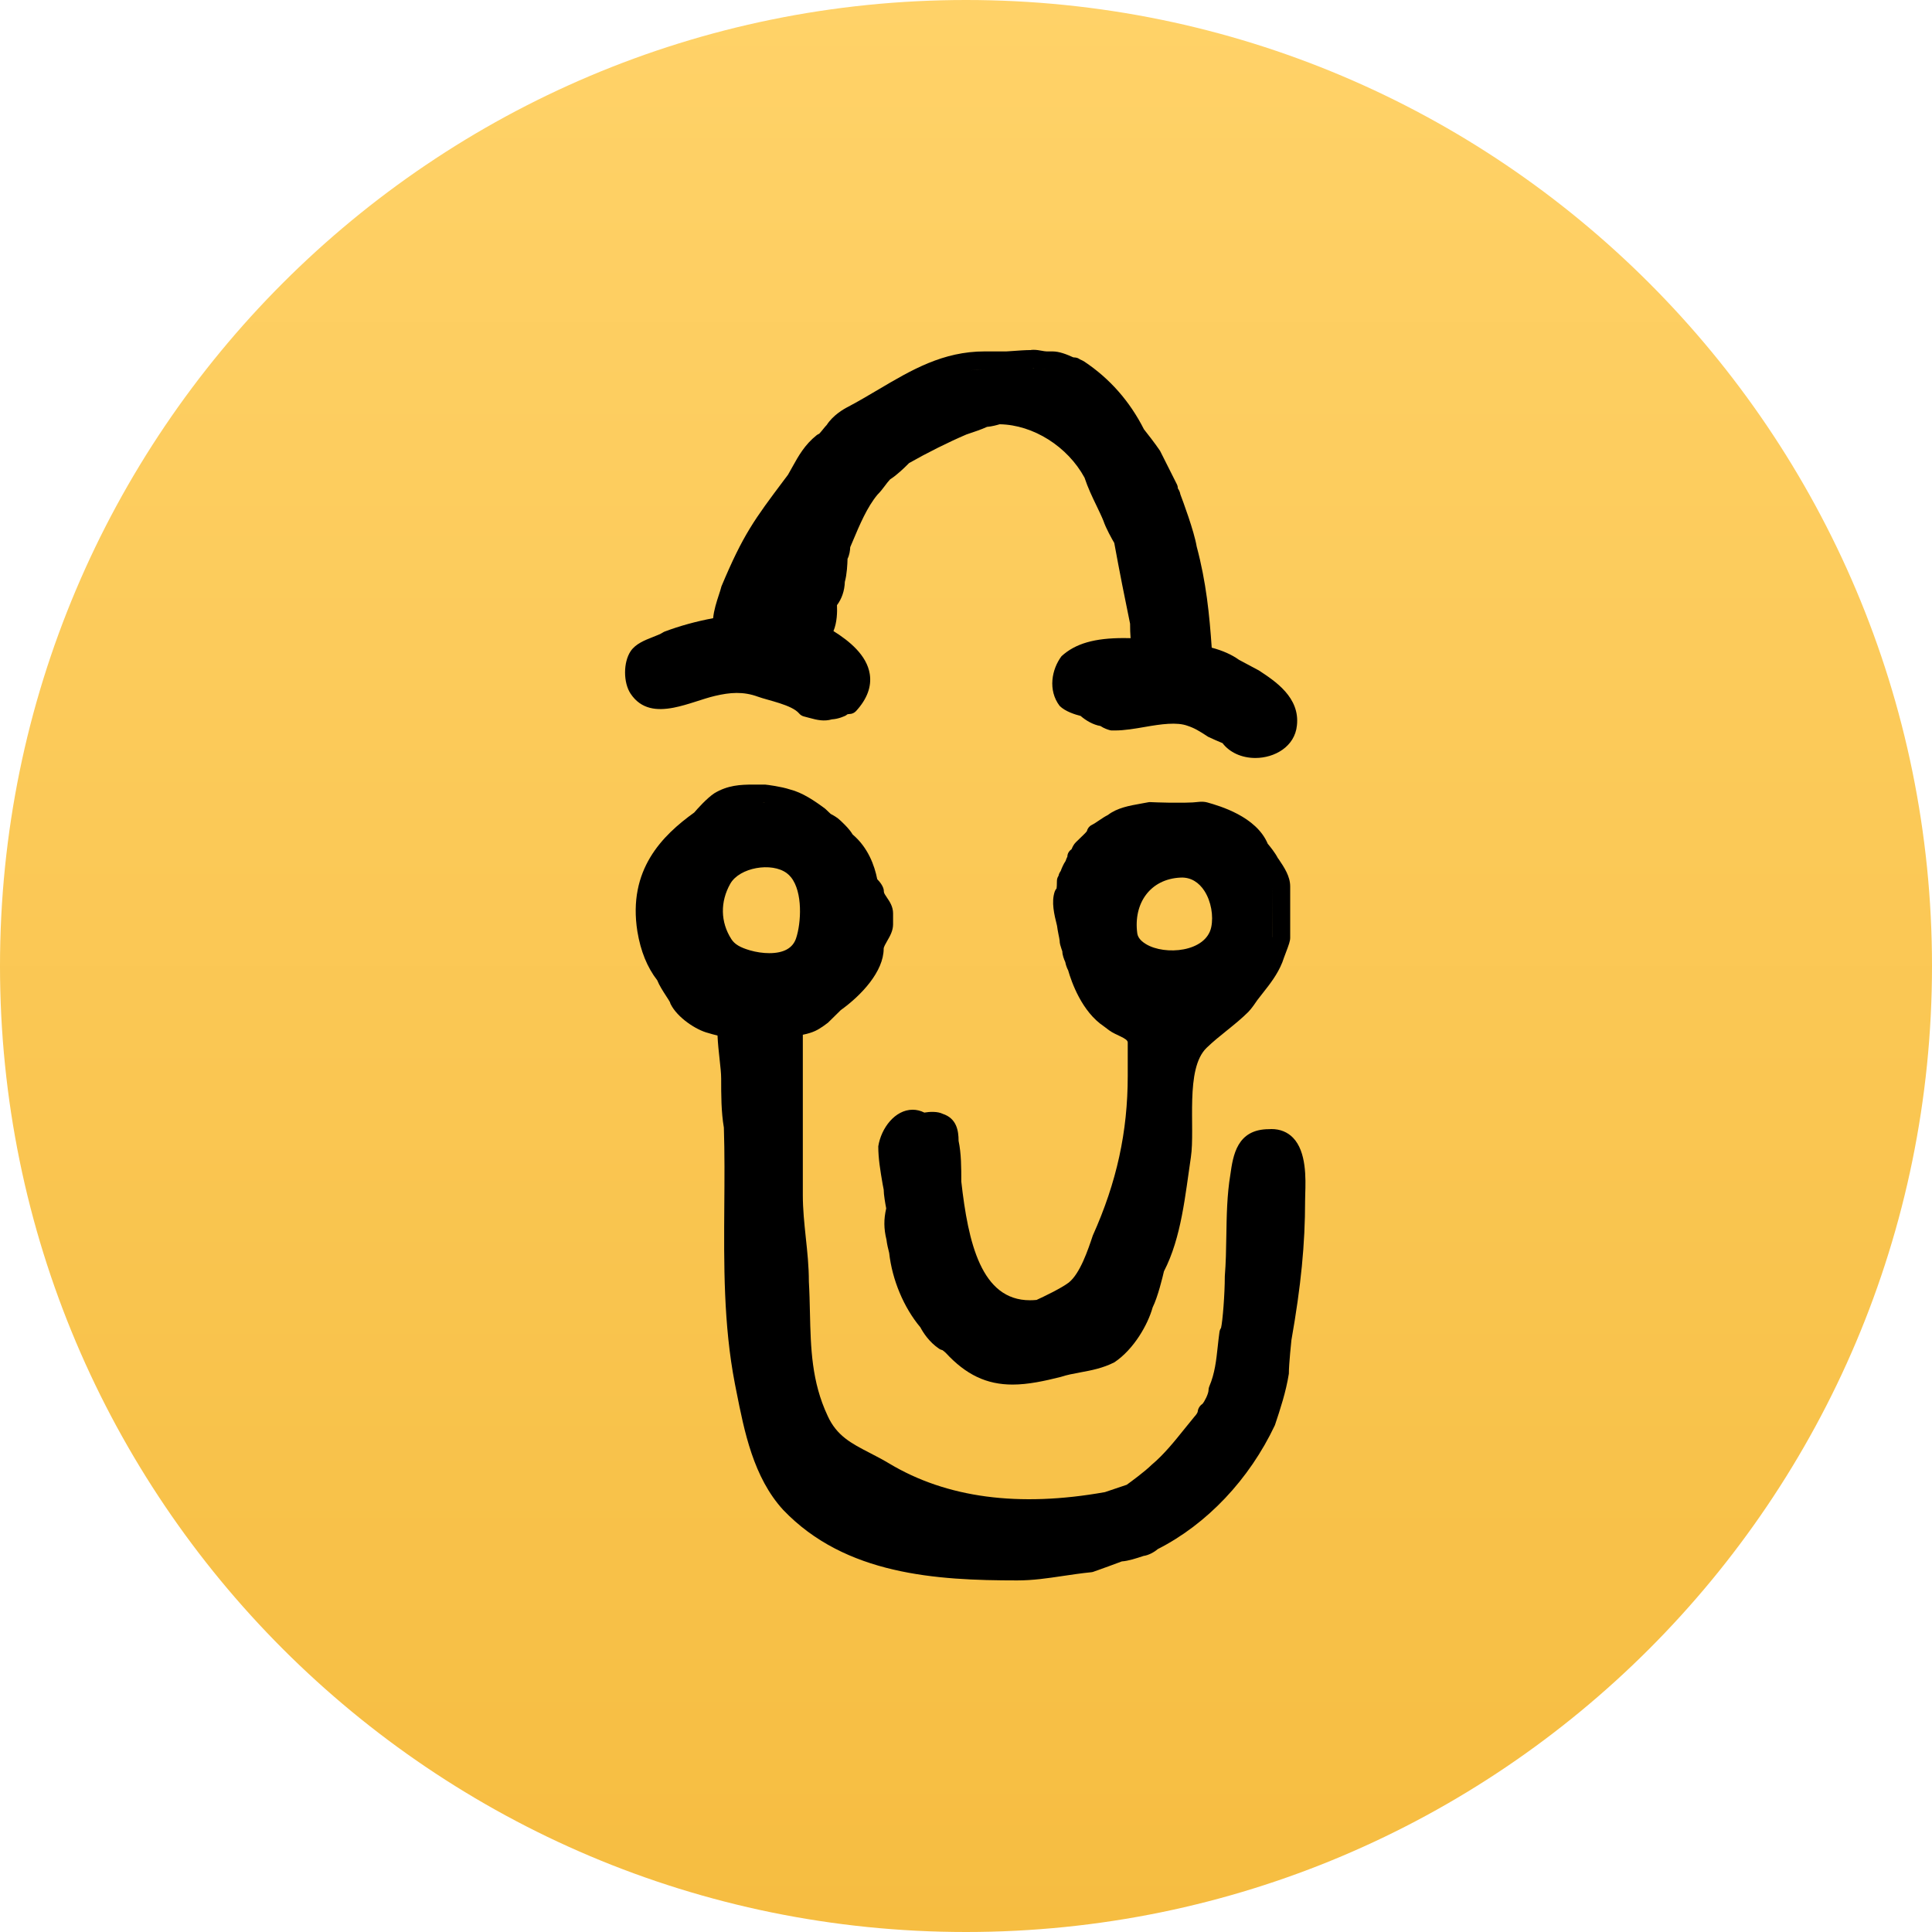
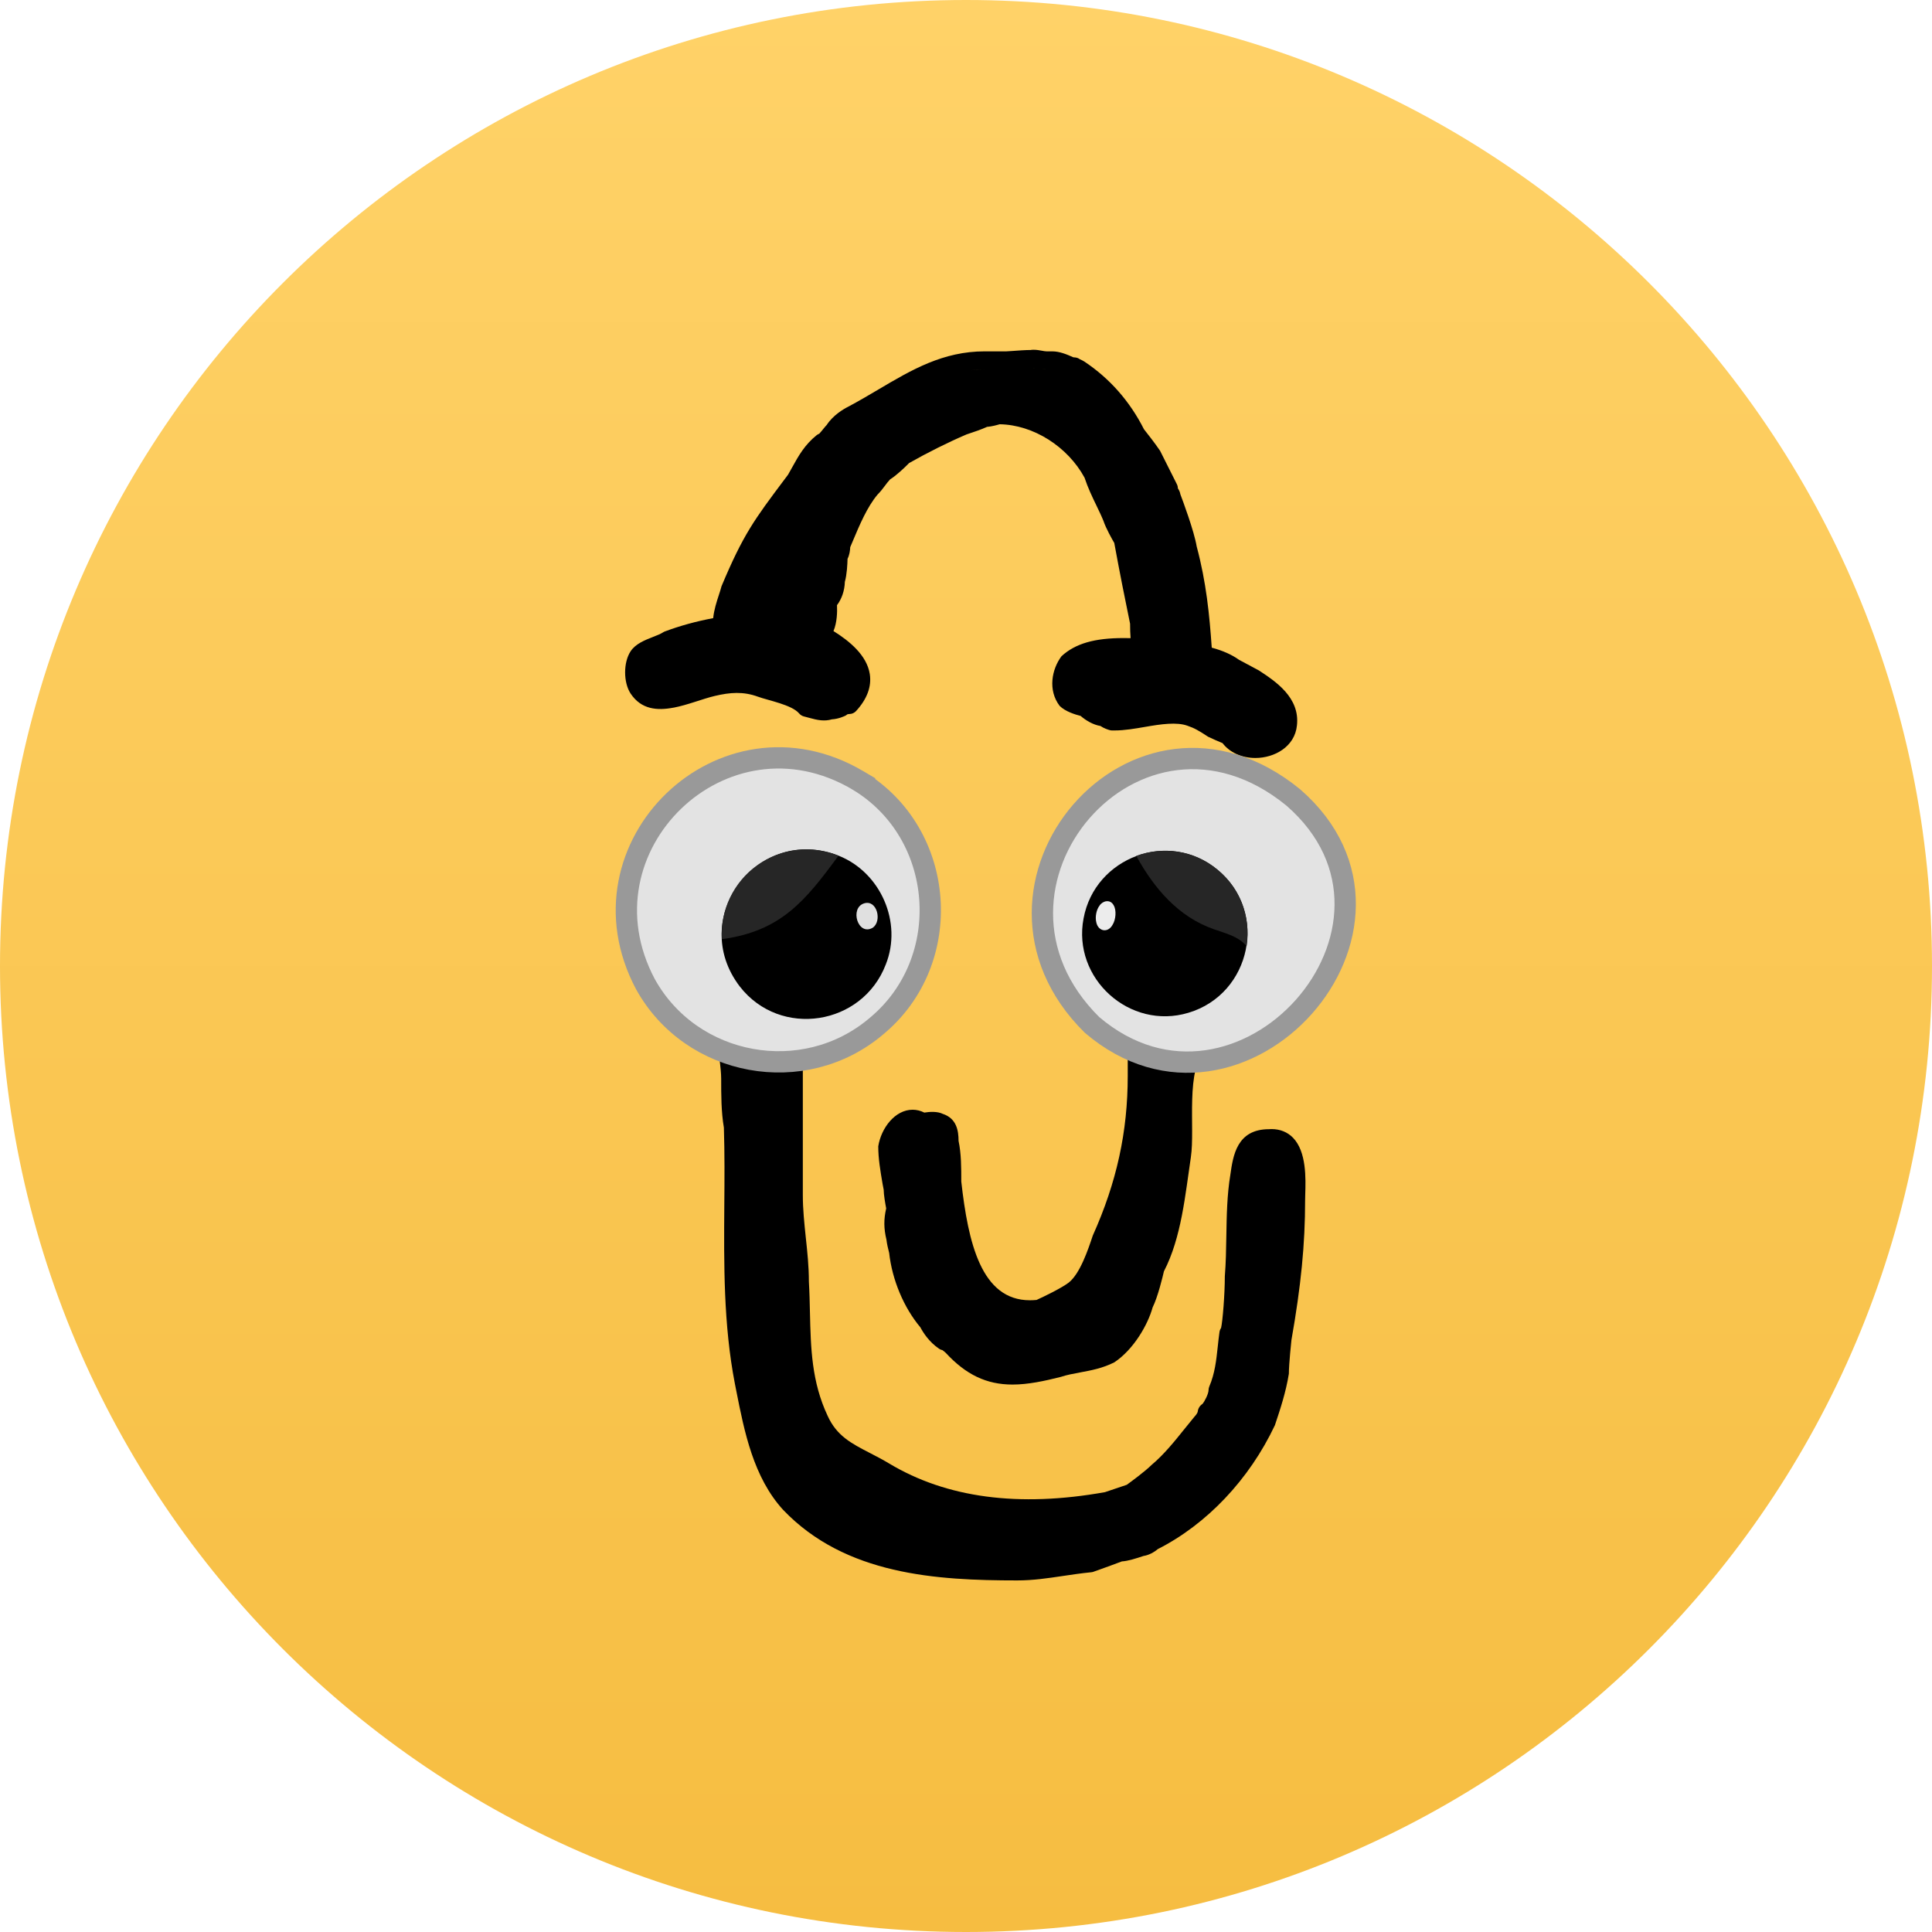
- <svg xmlns="http://www.w3.org/2000/svg" width="1088" height="1088" viewBox="0 0 1088 1088" fill="none">
-   <circle cx="544" cy="544" r="544" fill="url(#paint0_linear_1_33)" />
-   <path d="M703.015 569.836C704.763 568.097 707.437 564.143 708.057 563.208C709.073 561.846 710.14 560.494 711.228 559.132C715.05 554.283 719.401 548.794 722.125 541.953C722.674 540.316 723.375 538.456 724.036 536.707C725.795 532.072 726.567 529.948 726.567 528.128V499.157C726.567 493.465 723.152 488.393 720.133 483.92L719.563 483.147C718.12 480.281 715.192 476.662 713.912 475.147C707.457 459.747 686.801 453.851 679.92 451.9C676.961 451.056 674.014 451.778 671.615 451.89C670.08 451.961 668.687 452.022 667.386 452.022H658.237C655.249 452.022 647.788 451.717 647.777 451.707C647.32 451.696 646.964 451.717 646.568 451.808L642.624 452.53C635.996 453.709 629.145 454.929 623.93 458.944C622.232 459.798 620.525 460.926 618.827 462.085C617.485 462.99 616.144 463.915 614.802 464.586C613.409 465.277 612.423 466.558 612.098 468.042C611.783 468.489 611.091 469.252 610.421 469.882C608.926 471.376 605.917 474.283 605.846 474.334C604.677 475.503 604.017 476.855 603.437 478.268C602.045 479.173 601.089 480.698 601.089 482.436C600.774 483.066 600.367 483.879 600.083 484.855C598.842 486.664 597.887 488.962 597.328 490.517C596.687 491.371 596.281 492.265 596.088 493.262C595.508 494.095 595.203 495.102 595.203 496.128C595.203 498.365 595.102 499.635 595 500.337C594.532 500.845 594.167 501.455 593.943 502.146C591.991 508.021 593.628 514.812 595.275 521.399C595.407 522.547 595.712 524.326 596.067 526.095C596.362 527.579 596.687 529.043 596.728 529.683C596.728 531.269 597.247 532.834 597.755 534.339C597.958 534.959 598.192 535.559 598.253 535.782C598.253 537.775 599.158 540.164 599.91 541.79C600.255 543.793 601.16 545.805 601.496 546.334C603.427 553.104 609.282 569.754 621.623 577.968L624.57 580.194C628.281 582.989 635.081 584.636 635.081 587.025C635.081 587.858 635.081 588.682 635.081 589.515C635.081 589.515 635.081 605.891 635.081 605.901C635.081 637.352 628.891 665.754 615.412 695.771C612.738 703.771 608.276 717.159 601.872 722.272C597.531 725.535 587.915 730.15 583.737 732.051C582.456 732.173 581.206 732.234 580.007 732.234C552.601 732.234 545.221 699.827 541.349 665.357C541.349 657.622 541.349 649.632 539.824 642.486C539.824 636.763 538.736 629.83 530.919 627.269C528.032 625.825 523.621 626.018 520.541 626.547C518.426 625.49 516.22 624.941 513.954 624.941C504.073 624.941 496.246 635.208 494.599 645.535C494.599 652.478 495.738 659.146 497.059 666.872L497.649 669.942C497.649 672.747 498.584 678.033 499.062 680.503C497.638 686.755 497.689 691.838 499.224 698.181C499.417 700.163 500.18 703.487 500.739 705.581C502.426 720.778 508.983 736.391 518.314 747.492C519.737 750.206 523.153 755.725 528.896 759.568C529.455 759.934 530.065 760.198 530.716 760.32C531.204 760.635 532.068 761.347 532.566 761.824C543.991 774.195 555.6 779.715 570.217 779.715C578.97 779.715 588.261 777.702 597.379 775.405C600.774 774.267 604.504 773.575 608.449 772.843C614.598 771.705 620.952 770.526 627.559 767.181C638.486 759.893 646.425 745.957 649.109 736.249C652.047 730.374 654.751 719.06 655.472 715.939C665.363 696.869 667.488 672.646 670.639 651.695C673.15 635.035 667.213 601.968 679.482 590.095C686.7 583.071 695.513 577.307 703.015 569.836ZM678.252 501.699C682.085 507.615 683.406 515.869 682.115 522.08C679.167 536.23 655.981 538.141 645.358 531.676C641.353 529.256 640.621 526.939 640.428 525.404C638.273 508.804 647.635 494.969 664.885 494.207C670.812 493.933 675.284 497.114 678.252 501.699ZM716.402 527.782C716.402 526.186 716.402 523.564 716.402 523.564V522.039C716.402 514.415 716.402 509.841 716.402 503.742C716.402 502.217 716.402 499.178 716.402 499.168L716.433 527.691C716.433 527.711 716.402 527.752 716.402 527.782Z" fill="black" />
-   <path d="M728.163 640.718C725.053 637.516 720.885 635.828 716.087 635.828C715.487 635.828 714.867 635.849 714.654 635.889C696.519 635.889 694.395 650.751 692.87 661.485C690.979 672.819 690.786 684.652 690.603 696.108C690.481 703.843 690.359 711.142 689.749 718.735C689.749 728.9 688.519 744.067 687.635 747.818C687.188 748.458 686.872 749.22 686.75 750.044C686.364 752.768 686.069 755.492 685.775 758.217C684.931 766.054 684.138 773.464 681.007 780.773C680.733 781.403 680.59 782.095 680.59 782.776C680.59 784.941 678.252 789.434 677.124 790.633C675.681 791.558 674.654 793.215 674.491 794.943C674.451 795.462 673.648 796.753 672.621 797.82C670.801 800.005 668.982 802.272 667.132 804.57C661.399 811.716 655.462 819.116 648.53 824.92C644.901 828.549 636.799 834.496 634.522 836.143L622.253 840.28C573.724 848.961 533.054 843.543 500.729 824.148C496.978 821.901 493.328 820.01 489.821 818.201C479.423 812.834 471.209 808.595 466.106 797.373C457.019 778.059 456.581 759.162 456.114 739.157C455.982 733.383 455.85 727.508 455.514 721.764C455.514 713.104 454.63 704.839 453.766 696.829C452.932 688.748 452.109 681.104 452.109 672.982V582.715C458.218 581.455 460.607 579.961 463.86 577.704L466.269 575.935C469.125 573.079 473.506 568.881 473.486 568.83C485.166 560.474 497.638 547.016 497.638 534.238C497.638 533.313 498.726 531.432 499.6 529.918C501.166 527.214 502.934 524.164 502.934 520.505V514.406C502.934 510.553 501.013 507.717 499.458 505.44C498.614 504.21 497.75 502.929 497.75 502.208C497.75 501.364 497.75 498.945 494.009 495.112C492.475 487.326 488.815 477.273 480.165 469.933C478.436 467.026 475.824 464.515 474.025 462.797L473.222 462.035C471.626 460.429 469.156 459.046 467.804 458.365C466.411 457.003 465.069 455.753 464.714 455.448C458.858 451.057 451.885 446.33 444.912 444.592C439.911 442.925 432.002 441.939 431.047 441.857L424.175 441.837C416.927 441.837 409.812 442.193 402.3 446.706C397.837 449.684 392.582 455.682 390.966 457.562C373.034 470.472 353.446 489.745 358.935 524.53C360.795 535.702 364.455 544.708 370.127 552.057C371.276 554.944 373.36 558.167 375.21 561.033C376.084 562.395 376.897 563.575 377.283 564.357C377.375 564.754 377.507 565.13 377.69 565.496C381.441 572.998 391.901 580.022 398.935 581.76C400.358 582.228 402.188 582.705 404.068 583.142C404.272 587.747 404.78 592.342 405.237 596.51C405.695 600.677 406.122 604.459 406.122 607.417C406.122 616.616 406.122 626.131 407.647 635.025C408.114 649.47 408.002 664.382 407.891 678.796C407.657 711.803 407.403 745.927 413.837 779.187L414.671 783.406C419.174 806.176 424.277 831.995 441.07 850.323C476.109 886.948 527.453 890.008 572.82 890.008C581.734 890.008 589.897 888.798 598.527 887.507C603.59 886.755 608.825 885.972 614.497 885.403C614.873 885.372 615.249 885.291 615.605 885.179C619.528 883.858 629.002 880.33 631.777 879.293C635.366 879.06 639.727 877.637 644.016 876.214C646.751 875.848 649.922 874.16 651.986 872.371C679.574 858.384 703.503 833.215 717.957 802.587C721.007 793.439 724.158 783.965 725.815 773.617C725.815 767.904 727.279 754.679 727.258 754.679C732.656 724.102 734.964 700.59 734.964 676.031C734.964 675.076 734.994 673.917 735.035 672.606C735.33 663.61 735.777 648.565 728.163 640.718ZM445.471 494.055C452.17 502.421 451.184 519.824 448.307 528.403C446.447 533.964 441.354 536.769 433.181 536.769C429.725 536.769 425.852 536.2 422.305 535.173C416.734 533.547 413.725 531.727 411.906 528.932C405.644 519.224 405.553 507.768 411.255 497.684C416.439 488.515 434.543 485.344 443.092 491.738C443.987 492.398 444.77 493.181 445.471 494.055ZM441.944 578.456C441.944 578.446 441.944 578.446 441.944 578.456ZM430.427 451.982C430.488 451.992 430.63 452.012 430.711 452.022C430.315 452.022 429.929 452.022 429.532 452.022L430.427 451.982Z" fill="black" />
-   <path d="M379.337 398.524C387.387 396.969 395.702 393.533 402.564 391.917C411.184 389.883 418.564 389.314 426.828 392.343C432.622 394.468 445.908 396.877 450.025 401.777C450.696 402.58 451.621 403.19 452.688 403.454L455.819 404.287C460.261 405.528 464.205 406.351 468.495 405.101C472.297 404.887 475.631 403.261 476.027 403.068C476.505 402.824 476.688 402.712 477.074 402.336C477.298 402.214 477.938 402.102 478.325 402.092C479.748 402.092 481.11 401.492 482.076 400.445C488.327 393.624 490.919 386.6 489.801 379.546C488.114 368.953 478.325 360.984 469.359 355.383C471.412 350.534 471.524 344.496 471.341 340.796C474.045 337.248 475.621 332.613 475.773 327.652C476.942 323.505 477.227 317.528 477.288 314.682C478.375 312.567 478.721 310.036 478.802 308.125L480.215 304.801C484.18 295.388 488.276 285.65 494.121 278.606C495.819 276.908 497.11 275.211 498.38 273.513C499.275 272.324 500.149 271.134 501.277 269.935C504.866 267.77 509.857 262.87 510.894 261.823L511.93 260.786C522.268 254.911 534.05 249.035 544.235 244.674C548.545 243.231 552.642 241.869 555.834 240.395C558.548 240.181 561.506 239.358 562.959 238.921C582.009 239.236 601.272 251.556 610.746 268.989C612.657 274.743 615.076 279.785 617.424 284.644C618.898 287.714 620.331 290.682 621.419 293.376C622.822 297.574 626.197 303.541 627.498 305.777C630.507 322.224 633.495 337.218 636.402 351.246C636.402 354.336 636.494 356.948 636.687 359.378C635.366 359.347 634.044 359.327 632.733 359.327C616.53 359.327 605.633 362.336 597.785 369.543C592.286 376.872 589.999 388.643 596.728 397.517C599.92 400.73 605.673 402.458 608.54 403.169C611.528 405.782 615.696 408.201 619.701 408.841C621.785 410.254 624.113 410.956 624.916 411.169C625.322 411.301 625.77 411.362 626.217 411.362H627.742C633.312 411.362 639.198 410.336 644.89 409.35C653.744 407.805 662.781 406.483 668.819 408.75C672.6 410.01 675.162 411.505 680.356 414.92C682.593 416.028 686.405 417.644 688.458 418.498C692.483 423.764 699.264 426.854 706.969 426.854C717.683 426.854 729.159 420.542 730.359 408.526C732.117 392.75 718.161 383.612 708.92 377.553L697.769 371.596C693.683 368.669 688.621 366.402 682.379 364.735C681.098 346.285 679.299 327.886 673.902 307.749C672.448 299.038 666.074 281.96 664.722 278.402C664.499 276.989 663.879 275.851 663.299 275.017C663.299 274.225 663.116 273.452 662.761 272.74L653.287 253.894C650.532 249.767 645.561 243.455 644.209 241.757C636.23 226.001 624.967 213.193 610.695 203.678C610.004 203.221 609.241 202.845 608.093 202.337C607.361 201.778 606.466 201.422 605.49 201.33C605.124 201.259 604.748 201.249 604.423 201.239C600.703 199.562 596.596 197.895 592.672 197.895H589.45C588.586 197.895 587.711 197.701 586.807 197.549C585.262 197.264 583.686 197 582.07 197C581.267 197 580.464 197.061 580.474 197.132C577.465 197.132 573.186 197.447 570.055 197.681C568.499 197.793 567.269 197.895 566.751 197.895H554.553C530.99 197.895 513.354 208.314 494.68 219.353C489.15 222.626 483.468 225.981 477.562 229.112C475.163 230.311 469.135 233.798 465.567 239.317C465.008 239.877 464.266 240.771 463.473 241.757C462.904 242.458 461.918 243.688 461.328 244.278C460.81 244.471 460.332 244.735 459.895 245.081C453.166 250.458 449.649 256.781 446.254 262.911C445.349 264.527 444.444 266.164 443.753 267.363L441.74 270.037C424.846 292.562 418.523 300.989 406.284 330.194C405.918 331.647 405.39 333.284 404.81 335.043C403.55 338.895 402.056 343.469 401.598 348.135C391.819 349.985 382.874 352.455 374.356 355.647C373.99 355.779 373.644 355.952 373.319 356.176C372.048 357.03 369.832 357.894 367.697 358.727C363.113 360.527 357.919 362.57 355.133 366.737C350.956 372.989 350.956 384.394 355.133 390.676C361.1 399.591 370.046 400.313 379.337 398.524ZM589.44 208.06C588.413 208.06 587.366 207.887 586.309 207.694C587.356 207.867 588.413 208.06 589.44 208.06ZM582.07 207.165C582.192 207.165 582.304 207.206 582.415 207.206C581.775 207.185 581.135 207.185 580.474 207.287C580.372 207.287 580.25 207.297 580.149 207.297C580.25 207.297 580.382 207.287 580.474 207.287C580.748 207.297 581.785 207.216 582.07 207.165ZM575.137 207.511C575.381 207.49 575.584 207.48 575.828 207.47C575.595 207.48 575.361 207.501 575.137 207.511ZM546.533 208.558C549.135 208.253 551.798 208.06 554.563 208.06C551.778 208.06 549.155 208.304 546.533 208.558Z" fill="black" />
+ <svg xmlns="http://www.w3.org/2000/svg" id="Layer_1" version="1.1" viewBox="0 0 1088 1088">
  <defs>
-     <linearGradient id="paint0_linear_1_33" x1="544" y1="0" x2="544" y2="1088" gradientUnits="userSpaceOnUse">
-       <stop stop-color="#FFD268" />
-       <stop offset="1" stop-color="#F6BD41" />
+     <style>
+       .st0 {
+         fill: #e0e0e0;
+       }
+ 
+       .st1 {
+         fill: #e3e3e3;
+         stroke: #999;
+         stroke-miterlimit: 10;
+         stroke-width: 12px;
+       }
+ 
+       .st2 {
+         fill: url(#linear-gradient);
+       }
+ 
+       .st3 {
+         fill: #262626;
+       }
+ 
+       .st4 {
+         fill: #ececec;
+       }
+     </style>
+     <linearGradient id="linear-gradient" x1="544" y1="1085.89" x2="544" y2="-2.11" gradientTransform="translate(0 1085.89) scale(1 -1)" gradientUnits="userSpaceOnUse">
+       <stop offset="0" stop-color="#ffd268" />
+       <stop offset="1" stop-color="#f6bd41" />
    </linearGradient>
  </defs>
+   <circle class="st2" cx="544" cy="544" r="544" />
+   <path d="M635.08,587.03v18.88c0,31.45-6.19,59.85-19.67,89.87-2.67,8-7.14,21.39-13.54,26.5-4.34,3.26-13.96,7.88-18.14,9.78-1.28.12-2.53.18-3.73.18-27.41,0-34.79-32.41-38.66-66.88,0-7.73,0-15.72-1.53-22.87,0-5.72-1.09-12.66-8.9-15.22-2.89-1.44-7.3-1.25-10.38-.72-2.11-1.06-4.32-1.61-6.59-1.61-9.88,0-17.71,10.27-19.35,20.59,0,6.94,1.14,13.61,2.46,21.34l.59,3.07c0,2.8.94,8.09,1.41,10.56-1.42,6.25-1.37,11.34.16,17.68.19,1.98.96,5.31,1.52,7.4,1.69,15.2,8.24,30.81,17.58,41.91,1.42,2.71,4.84,8.23,10.58,12.08.56.37,1.17.63,1.82.75.49.32,1.35,1.03,1.85,1.5,11.43,12.37,23.03,17.89,37.65,17.89,8.75,0,18.04-2.01,27.16-4.31,3.39-1.14,7.12-1.83,11.07-2.56,6.15-1.14,12.5-2.32,19.11-5.66,10.93-7.29,18.87-21.22,21.55-30.93,2.94-5.88,5.64-17.19,6.36-20.31,9.89-19.07,12.02-43.29,15.17-64.24,2.51-16.66-3.43-49.73,8.84-61.6" />
+   <path d="M398.93,581.76c1.42.47,3.25.95,5.13,1.38M404.07,583.14c.2,4.6.71,9.2,1.17,13.37.46,4.17.89,7.95.89,10.91,0,9.2,0,18.71,1.52,27.61.47,14.44.36,29.36.24,43.77-.23,33.01-.49,67.13,5.95,100.39l.83,4.22c4.5,22.77,9.61,48.59,26.4,66.92,35.04,36.62,86.38,39.68,131.75,39.68,8.91,0,17.08-1.21,25.71-2.5,5.06-.75,10.3-1.54,15.97-2.1.38-.03.75-.11,1.11-.22,3.92-1.32,13.4-4.85,16.17-5.89,3.59-.23,7.95-1.66,12.24-3.08,2.73-.37,5.91-2.05,7.97-3.84,27.59-13.99,51.52-39.16,65.97-69.78,3.05-9.15,6.2-18.62,7.86-28.97,0-5.71,1.46-18.94,1.44-18.94,5.4-30.58,7.71-54.09,7.71-78.65,0-.96.03-2.11.07-3.42.3-9,.74-24.04-6.87-31.89-3.11-3.2-7.28-4.89-12.08-4.89-.6,0-1.22.02-1.43.06-18.14,0-20.26,14.86-21.78,25.6-1.89,11.33-2.08,23.17-2.27,34.62-.12,7.74-.24,15.03-.85,22.63,0,10.17-1.23,25.33-2.11,29.08-.45.64-.76,1.4-.89,2.23-.39,2.72-.68,5.45-.97,8.17-.84,7.84-1.64,15.25-4.77,22.56-.27.63-.42,1.32-.42,2,0,2.16-2.34,6.66-3.47,7.86-1.44.92-2.47,2.58-2.63,4.31-.04.52-.84,1.81-1.87,2.88-1.82,2.18-3.64,4.45-5.49,6.75-5.73,7.15-11.67,14.55-18.6,20.35-3.63,3.63-11.73,9.58-14.01,11.22l-12.27,4.14c-48.53,8.68-89.2,3.26-121.52-16.13-3.75-2.25-7.4-4.14-10.91-5.95-10.4-5.37-18.61-9.61-23.72-20.83-9.09-19.31-9.52-38.21-9.99-58.22-.13-5.77-.26-11.65-.6-17.39,0-8.66-.88-16.92-1.75-24.93-.83-8.08-1.66-15.72-1.66-23.85v-90.27M441.94,578.46s0-.01,0,0Z" />
+   <path d="M379.34,398.52c8.05-1.55,16.36-4.99,23.23-6.61,8.62-2.03,16-2.6,24.26.43,5.79,2.12,19.08,4.53,23.2,9.43.67.8,1.6,1.41,2.66,1.68l3.13.83c4.44,1.24,8.39,2.06,12.68.81,3.8-.21,7.14-1.84,7.53-2.03.48-.24.66-.36,1.05-.73.22-.12.86-.23,1.25-.24,1.42,0,2.78-.6,3.75-1.65,6.25-6.82,8.84-13.85,7.73-20.9-1.69-10.59-11.48-18.56-20.44-24.16,2.05-4.85,2.16-10.89,1.98-14.59,2.7-3.55,4.28-8.18,4.43-13.14,1.17-4.15,1.45-10.12,1.51-12.97,1.09-2.12,1.43-4.65,1.51-6.56l1.41-3.32c3.96-9.41,8.06-19.15,13.91-26.2,1.7-1.7,2.99-3.39,4.26-5.09.89-1.19,1.77-2.38,2.9-3.58,3.59-2.17,8.58-7.07,9.62-8.11l1.04-1.04c10.34-5.88,22.12-11.75,32.3-16.11,4.31-1.44,8.41-2.8,11.6-4.28,2.71-.21,5.67-1.04,7.12-1.47,19.05.31,38.31,12.63,47.79,30.07,1.91,5.75,4.33,10.8,6.68,15.65,1.47,3.07,2.91,6.04,3.99,8.73,1.4,4.2,4.78,10.16,6.08,12.4,3.01,16.45,6,31.44,8.9,45.47,0,3.09.09,5.7.29,8.13-1.32-.03-2.64-.05-3.95-.05-16.2,0-27.1,3.01-34.95,10.22-5.5,7.33-7.79,19.1-1.06,27.97,3.19,3.21,8.94,4.94,11.81,5.65,2.99,2.61,7.16,5.03,11.16,5.67,2.08,1.41,4.41,2.11,5.22,2.33.41.13.85.19,1.3.19h1.53c5.57,0,11.46-1.03,17.15-2.01,8.85-1.55,17.89-2.87,23.93-.6,3.78,1.26,6.34,2.76,11.54,6.17,2.24,1.11,6.05,2.72,8.1,3.58,4.02,5.27,10.81,8.36,18.51,8.36,10.71,0,22.19-6.31,23.39-18.33,1.76-15.78-12.2-24.91-21.44-30.97l-11.15-5.96c-4.09-2.93-9.15-5.19-15.39-6.86-1.28-18.45-3.08-36.85-8.48-56.99-1.45-8.71-7.83-25.79-9.18-29.35-.22-1.41-.84-2.55-1.42-3.39,0-.79-.18-1.57-.54-2.28l-9.47-18.85c-2.76-4.13-7.73-10.44-9.08-12.14-7.98-15.76-19.24-28.56-33.51-38.08-.69-.46-1.45-.83-2.6-1.34-.73-.56-1.63-.92-2.6-1.01-.37-.07-.74-.08-1.07-.09-3.72-1.68-7.83-3.34-11.75-3.34h-3.22c-.86,0-1.74-.19-2.64-.35-1.54-.28-3.12-.55-4.74-.55-.8,0-1.61.06-1.6.13-3.01,0-7.29.32-10.42.55-1.56.11-2.79.21-3.3.21h-12.2c-23.56,0-41.2,10.42-59.87,21.46-5.53,3.27-11.21,6.63-17.12,9.76-2.4,1.2-8.43,4.69-12,10.21-.56.56-1.3,1.45-2.09,2.44-.57.7-1.55,1.93-2.14,2.52-.52.19-1,.46-1.43.8-6.73,5.38-10.25,11.7-13.64,17.83-.9,1.62-1.81,3.25-2.5,4.45l-2.01,2.67c-16.89,22.53-23.22,30.95-35.46,60.16-.37,1.45-.89,3.09-1.47,4.85-1.26,3.85-2.75,8.43-3.21,13.09-9.78,1.85-18.72,4.32-27.24,7.51-.37.13-.71.3-1.04.53-1.27.85-3.49,1.72-5.62,2.55-4.58,1.8-9.78,3.84-12.56,8.01-4.18,6.25-4.18,17.66,0,23.94,5.97,8.92,14.91,9.64,24.2,7.85ZM589.44,208.06c-1.03,0-2.07-.17-3.13-.37,1.05.17,2.1.37,3.13.37ZM582.07,207.16c.12,0,.23.04.34.04-.64-.02-1.28-.02-1.94.08-.1,0-.22,0-.33,0,.1,0,.23,0,.33,0,.27,0,1.31-.07,1.6-.12ZM575.14,207.51c.24-.02.45-.03.69-.04-.23,0-.47.03-.69.04ZM546.53,208.56c2.6-.3,5.26-.5,8.03-.5-2.78,0-5.41.24-8.03.5Z" />
+   <g>
+     <path class="st1" d="M728.31,449.08c83.44,72.61-29.85,199.21-113.35,128.09-78.77-77.86,25.08-200.18,113.35-128.09Z" />
+     <path d="M685.41,489.61c-27.17-22.44-68.79-6.91-75.2,27.57-6.48,33.88,26.05,63.12,59.04,53.16,35.49-10.56,45.18-57.12,16.31-80.6l-.15-.13Z" />
+     <path class="st4" d="M627.13,509.79c1.71,2.74,1.24,8.08-.54,10.92-2.62,4.91-8.13,3.84-9.21-1.28-.76-3.02,0-7.09,1.84-9.46,1.82-2.79,5.97-3.61,7.82-.35l.1.16Z" />
+     <path class="st1" d="M483.3,439.57c49.52,29.79,54.68,101.66,10.16,138.4-40.7,34.5-104.11,22.97-129.98-23.72-41.14-77.32,43.85-159.54,119.66-114.79l.17.1Z" />
+     <path d="M472.18,481.84c-45.36-17.7-85.29,34.92-55.53,73.75,22.77,29.24,69,22,82.18-12.46,9.46-23.65-2.88-51.79-26.46-61.21l-.18-.08Z" />
+     <path class="st0" d="M491.42,522.48c-8.3,4.78-13.06-11.1-4.85-13.74,7.34-2.33,10.27,9.92,4.99,13.64l-.14.1Z" />
+     <path class="st3" d="M472.23,481.89c-18.67,25.23-32.14,42.44-65.71,47.01-.95-16.37,6.56-32.08,19.89-41.62,13.33-9.54,30.63-11.57,45.81-5.39Z" />
+     <path class="st3" d="M702.03,532.87c-4.54-5.53-11.48-7.13-18.51-9.6-20-7.01-33.53-22.91-43.64-41.29,15.49-5.71,32.86-2.8,45.63,7.66,12.78,10.46,19.06,26.91,16.52,43.22Z" />
+   </g>
</svg>
